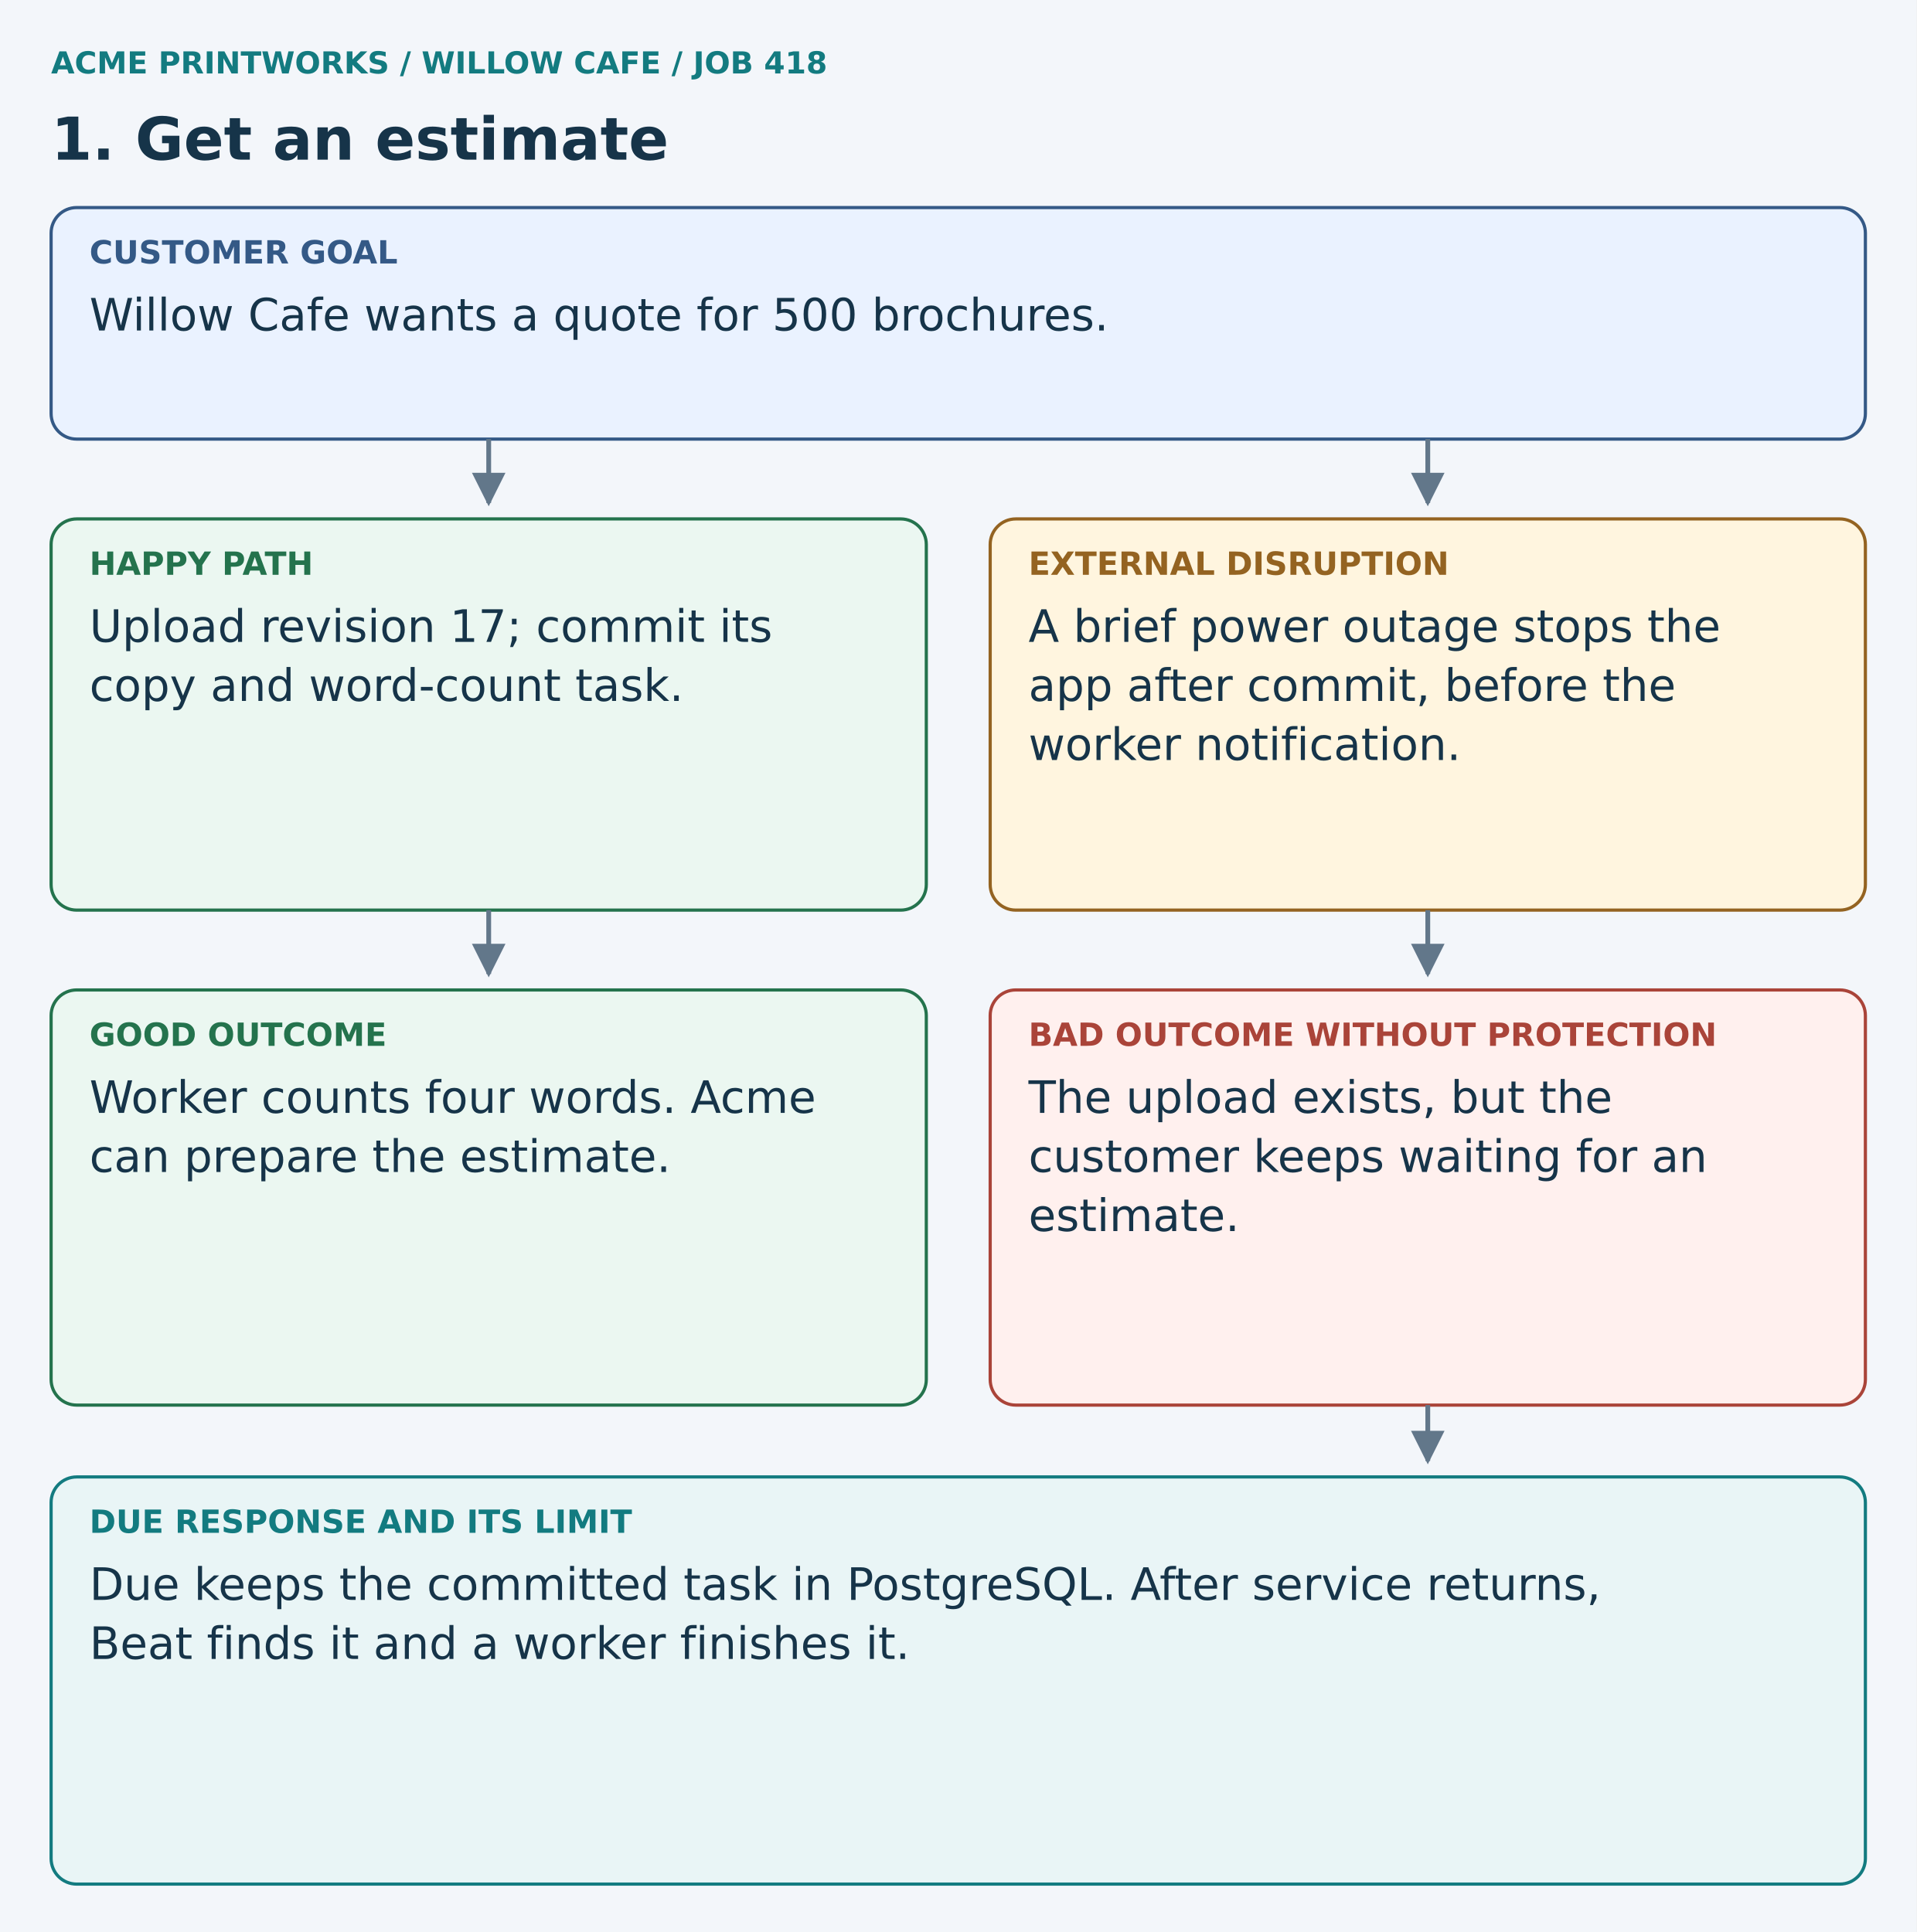
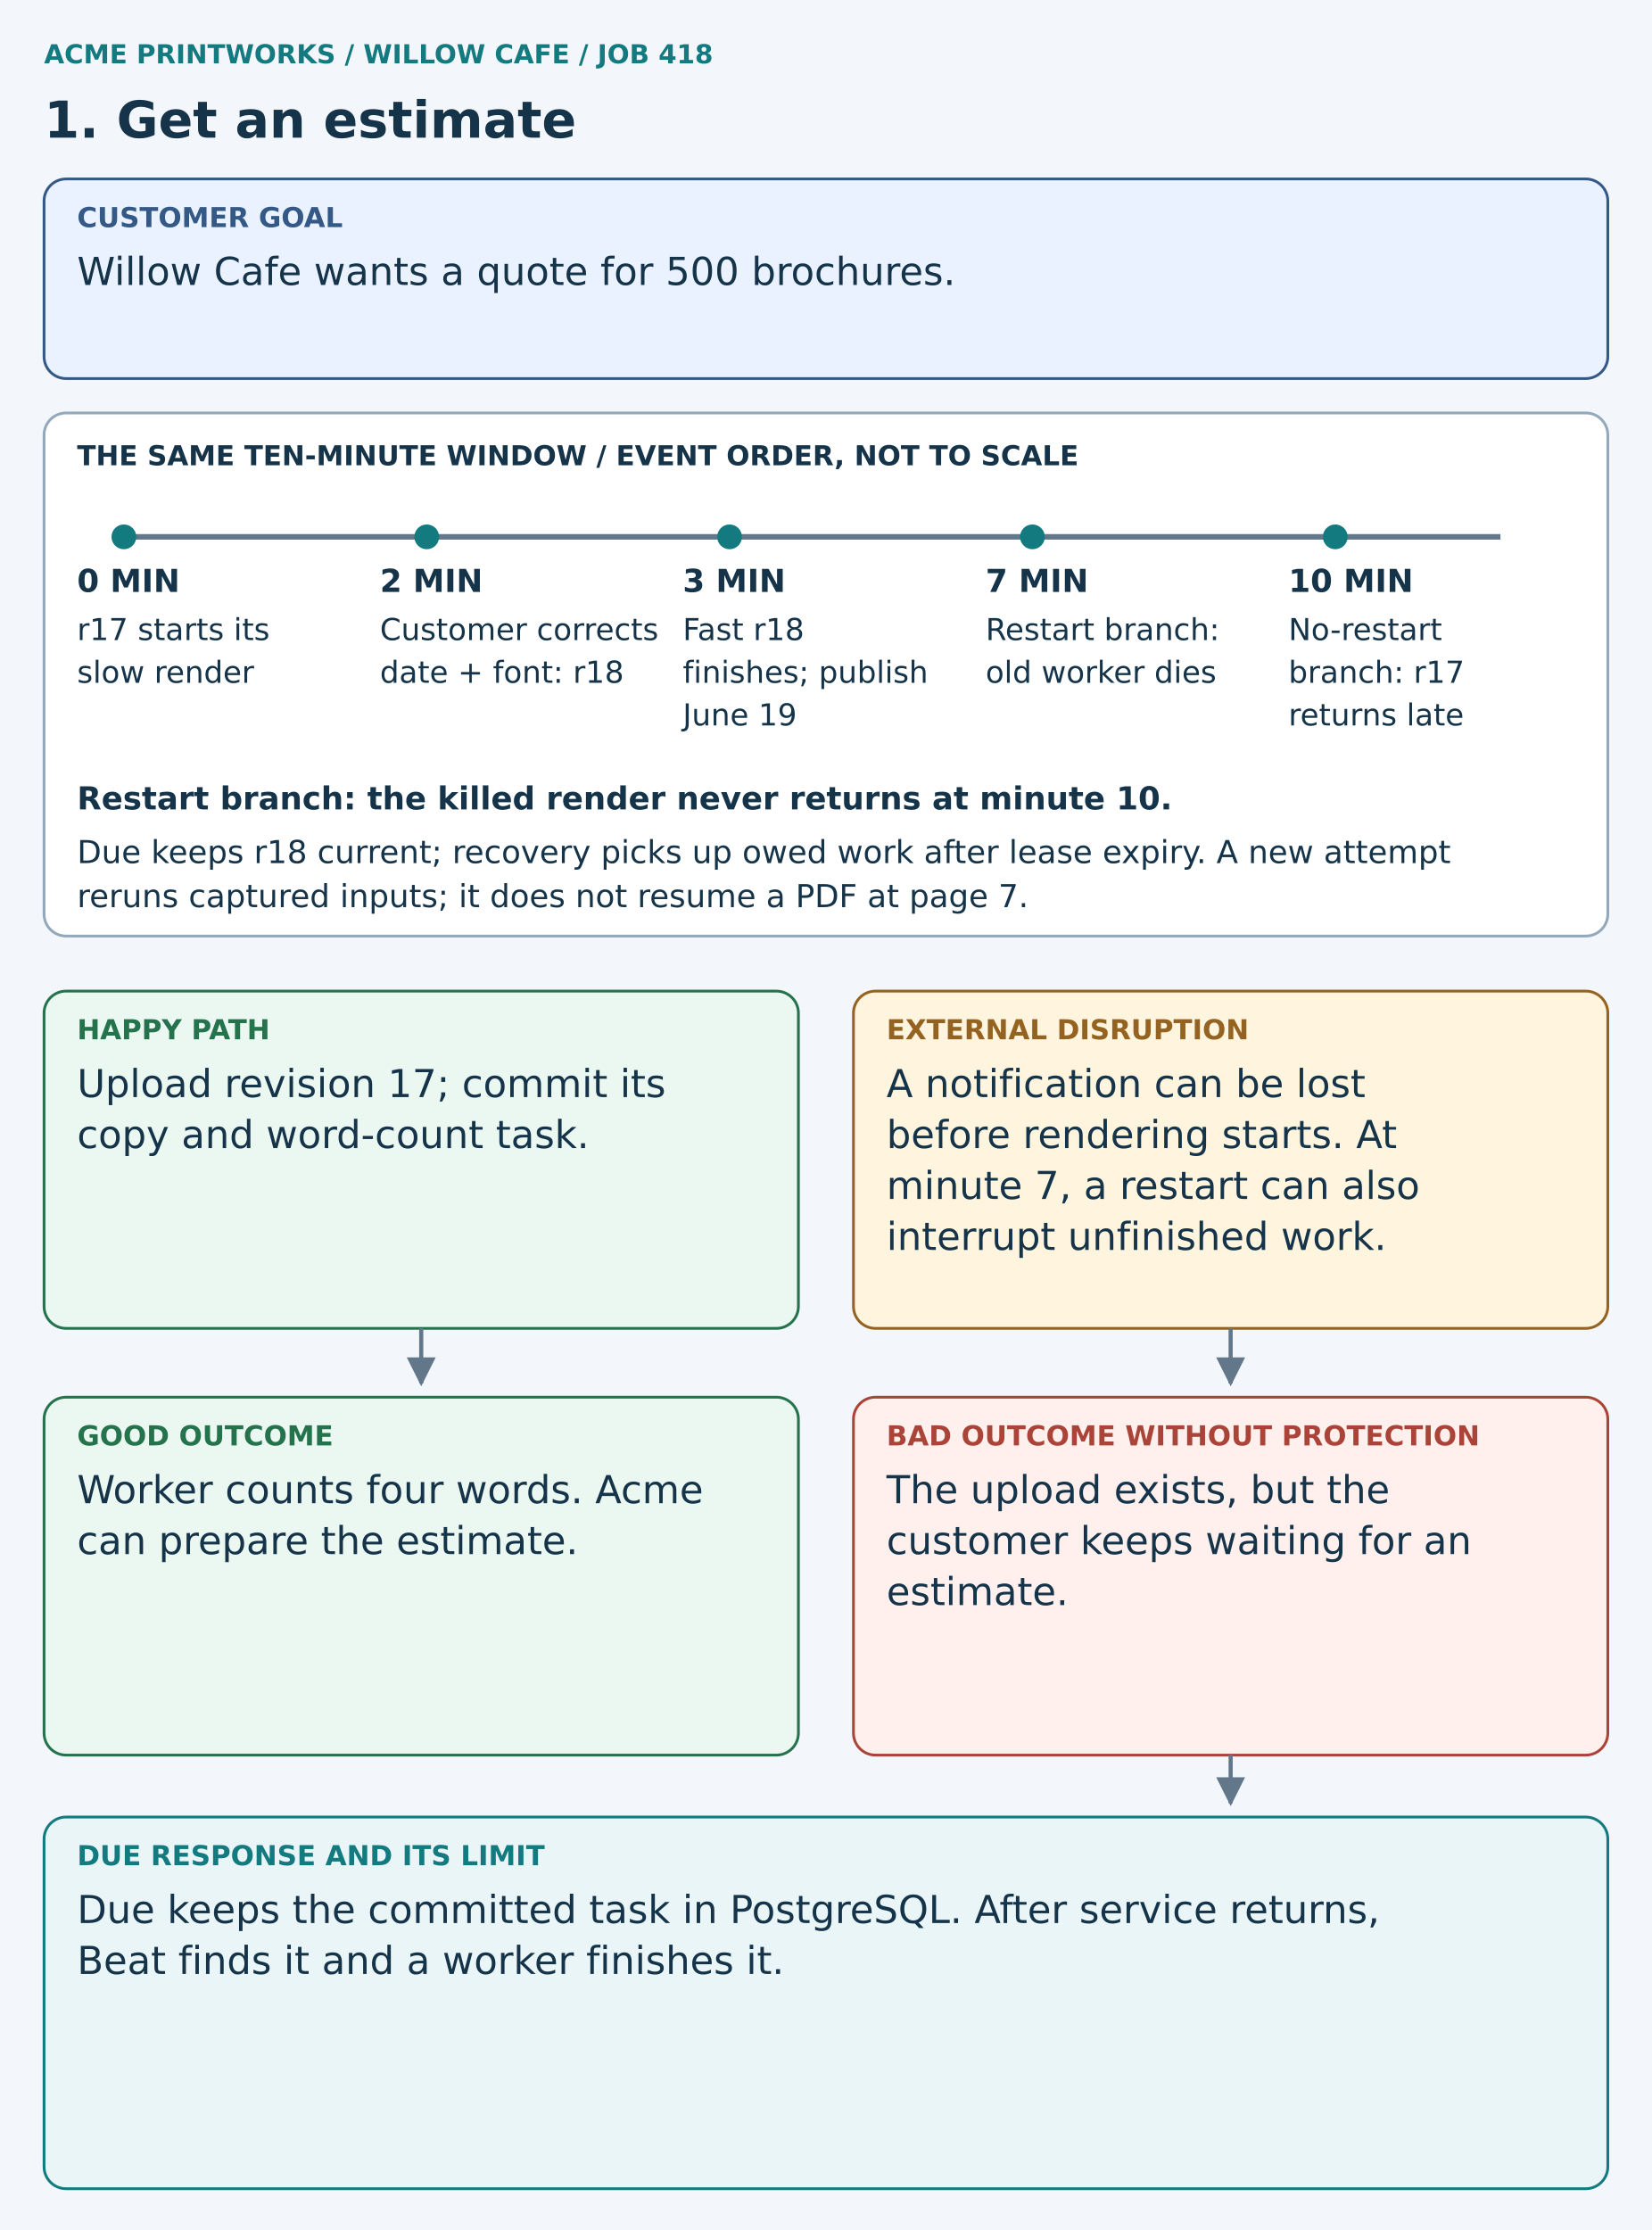
- <svg xmlns="http://www.w3.org/2000/svg" width="1200" height="1210" viewBox="0 0 1200 1210">
+ <svg xmlns="http://www.w3.org/2000/svg" width="1200" height="1620" viewBox="0 0 1200 1620">
  <style>text{font-family:DejaVu Sans,Arial,sans-serif}</style>
  <defs>
    <marker id="arrow" viewBox="0 0 10 10" refX="9" refY="5" markerWidth="7" markerHeight="7" orient="auto-start-reverse">
      <path d="M0 0L10 5L0 10z" fill="#62778a" />
    </marker>
  </defs>
-   <rect width="1200" height="1210" fill="#f3f6fa" />
+   <rect width="1200" height="1620" fill="#f3f6fa" />
  <text x="32" y="46" fill="#137b80" font-size="19" font-weight="700">ACME PRINTWORKS  /  WILLOW CAFE  /  JOB 418</text>
  <text x="32" y="100" fill="#163449" font-size="37" font-weight="700">1. Get an estimate</text>
  <rect x="32" y="130" width="1136" height="145" rx="16" fill="#eaf2ff" stroke="#345986" stroke-width="2" />
  <text x="56" y="165" fill="#345986" font-size="20" font-weight="700">CUSTOMER GOAL</text>
  <text x="56" y="207" fill="#163449" font-size="28" font-weight="400">Willow Cafe wants a quote for 500 brochures.</text>
-   <rect x="32" y="325" width="548" height="245" rx="16" fill="#ebf7f1" stroke="#24734d" stroke-width="2" />
-   <text x="56" y="360" fill="#24734d" font-size="20" font-weight="700">HAPPY PATH</text>
-   <text x="56" y="402" fill="#163449" font-size="28" font-weight="400">Upload revision 17; commit its</text>
-   <text x="56" y="439" fill="#163449" font-size="28" font-weight="400">copy and word-count task.</text>
-   <rect x="620" y="325" width="548" height="245" rx="16" fill="#fff5df" stroke="#946321" stroke-width="2" />
-   <text x="644" y="360" fill="#946321" font-size="20" font-weight="700">EXTERNAL DISRUPTION</text>
-   <text x="644" y="402" fill="#163449" font-size="28" font-weight="400">A brief power outage stops the</text>
-   <text x="644" y="439" fill="#163449" font-size="28" font-weight="400">app after commit, before the</text>
-   <text x="644" y="476" fill="#163449" font-size="28" font-weight="400">worker notification.</text>
-   <rect x="32" y="620" width="548" height="260" rx="16" fill="#ebf7f1" stroke="#24734d" stroke-width="2" />
-   <text x="56" y="655" fill="#24734d" font-size="20" font-weight="700">GOOD OUTCOME</text>
-   <text x="56" y="697" fill="#163449" font-size="28" font-weight="400">Worker counts four words. Acme</text>
-   <text x="56" y="734" fill="#163449" font-size="28" font-weight="400">can prepare the estimate.</text>
-   <rect x="620" y="620" width="548" height="260" rx="16" fill="#fff0ee" stroke="#aa4439" stroke-width="2" />
-   <text x="644" y="655" fill="#aa4439" font-size="20" font-weight="700">BAD OUTCOME WITHOUT PROTECTION</text>
-   <text x="644" y="697" fill="#163449" font-size="28" font-weight="400">The upload exists, but the</text>
-   <text x="644" y="734" fill="#163449" font-size="28" font-weight="400">customer keeps waiting for an</text>
-   <text x="644" y="771" fill="#163449" font-size="28" font-weight="400">estimate.</text>
-   <rect x="32" y="925" width="1136" height="255" rx="16" fill="#e9f5f6" stroke="#137b80" stroke-width="2" />
-   <text x="56" y="960" fill="#137b80" font-size="20" font-weight="700">DUE RESPONSE AND ITS LIMIT</text>
-   <text x="56" y="1002" fill="#163449" font-size="28" font-weight="400">Due keeps the committed task in PostgreSQL. After service returns,</text>
-   <text x="56" y="1039" fill="#163449" font-size="28" font-weight="400">Beat finds it and a worker finishes it.</text>
-   <path d="M306 275V315" fill="none" stroke="#62778a" stroke-width="3" marker-end="url(#arrow)" />
-   <path d="M894 275V315" fill="none" stroke="#62778a" stroke-width="3" marker-end="url(#arrow)" />
-   <path d="M306 570V610" fill="none" stroke="#62778a" stroke-width="3" marker-end="url(#arrow)" />
-   <path d="M894 570V610" fill="none" stroke="#62778a" stroke-width="3" marker-end="url(#arrow)" />
-   <path d="M894 880V915" fill="none" stroke="#62778a" stroke-width="3" marker-end="url(#arrow)" />
+   <rect x="32" y="300" width="1136" height="380" rx="16" fill="#ffffff" stroke="#94a8bc" stroke-width="2" />
+   <text x="56" y="338" fill="#163449" font-size="20" font-weight="700">THE SAME TEN-MINUTE WINDOW  /  EVENT ORDER, NOT TO SCALE</text>
+   <path d="M90 390H1090" stroke="#62778a" stroke-width="4" />
+   <text x="56" y="588" fill="#163449" font-size="23" font-weight="700">Restart branch: the killed render never returns at minute 10.</text>
+   <text x="56" y="627" fill="#163449" font-size="23" font-weight="400">Due keeps r18 current; recovery picks up owed work after lease expiry. A new attempt</text>
+   <text x="56" y="659" fill="#163449" font-size="23" font-weight="400">reruns captured inputs; it does not resume a PDF at page 7.</text>
+   <rect x="32" y="720" width="548" height="245" rx="16" fill="#ebf7f1" stroke="#24734d" stroke-width="2" />
+   <text x="56" y="755" fill="#24734d" font-size="20" font-weight="700">HAPPY PATH</text>
+   <text x="56" y="797" fill="#163449" font-size="28" font-weight="400">Upload revision 17; commit its</text>
+   <text x="56" y="834" fill="#163449" font-size="28" font-weight="400">copy and word-count task.</text>
+   <rect x="620" y="720" width="548" height="245" rx="16" fill="#fff5df" stroke="#946321" stroke-width="2" />
+   <text x="644" y="755" fill="#946321" font-size="20" font-weight="700">EXTERNAL DISRUPTION</text>
+   <text x="644" y="797" fill="#163449" font-size="28" font-weight="400">A notification can be lost</text>
+   <text x="644" y="834" fill="#163449" font-size="28" font-weight="400">before rendering starts. At</text>
+   <text x="644" y="871" fill="#163449" font-size="28" font-weight="400">minute 7, a restart can also</text>
+   <text x="644" y="908" fill="#163449" font-size="28" font-weight="400">interrupt unfinished work.</text>
+   <rect x="32" y="1015" width="548" height="260" rx="16" fill="#ebf7f1" stroke="#24734d" stroke-width="2" />
+   <text x="56" y="1050" fill="#24734d" font-size="20" font-weight="700">GOOD OUTCOME</text>
+   <text x="56" y="1092" fill="#163449" font-size="28" font-weight="400">Worker counts four words. Acme</text>
+   <text x="56" y="1129" fill="#163449" font-size="28" font-weight="400">can prepare the estimate.</text>
+   <rect x="620" y="1015" width="548" height="260" rx="16" fill="#fff0ee" stroke="#aa4439" stroke-width="2" />
+   <text x="644" y="1050" fill="#aa4439" font-size="20" font-weight="700">BAD OUTCOME WITHOUT PROTECTION</text>
+   <text x="644" y="1092" fill="#163449" font-size="28" font-weight="400">The upload exists, but the</text>
+   <text x="644" y="1129" fill="#163449" font-size="28" font-weight="400">customer keeps waiting for an</text>
+   <text x="644" y="1166" fill="#163449" font-size="28" font-weight="400">estimate.</text>
+   <rect x="32" y="1320" width="1136" height="270" rx="16" fill="#e9f5f6" stroke="#137b80" stroke-width="2" />
+   <text x="56" y="1355" fill="#137b80" font-size="20" font-weight="700">DUE RESPONSE AND ITS LIMIT</text>
+   <text x="56" y="1397" fill="#163449" font-size="28" font-weight="400">Due keeps the committed task in PostgreSQL. After service returns,</text>
+   <text x="56" y="1434" fill="#163449" font-size="28" font-weight="400">Beat finds it and a worker finishes it.</text>
+   <circle cx="90" cy="390" r="9" fill="#137b80" />
+   <text x="56" y="430" fill="#163449" font-size="23" font-weight="700">0 MIN</text>
+   <text x="56" y="465" fill="#163449" font-size="22" font-weight="400">r17 starts its</text>
+   <text x="56" y="496" fill="#163449" font-size="22" font-weight="400">slow render</text>
+   <circle cx="310" cy="390" r="9" fill="#137b80" />
+   <text x="276" y="430" fill="#163449" font-size="23" font-weight="700">2 MIN</text>
+   <text x="276" y="465" fill="#163449" font-size="22" font-weight="400">Customer corrects</text>
+   <text x="276" y="496" fill="#163449" font-size="22" font-weight="400">date + font: r18</text>
+   <circle cx="530" cy="390" r="9" fill="#137b80" />
+   <text x="496" y="430" fill="#163449" font-size="23" font-weight="700">3 MIN</text>
+   <text x="496" y="465" fill="#163449" font-size="22" font-weight="400">Fast r18</text>
+   <text x="496" y="496" fill="#163449" font-size="22" font-weight="400">finishes; publish</text>
+   <text x="496" y="527" fill="#163449" font-size="22" font-weight="400">June 19</text>
+   <circle cx="750" cy="390" r="9" fill="#137b80" />
+   <text x="716" y="430" fill="#163449" font-size="23" font-weight="700">7 MIN</text>
+   <text x="716" y="465" fill="#163449" font-size="22" font-weight="400">Restart branch:</text>
+   <text x="716" y="496" fill="#163449" font-size="22" font-weight="400">old worker dies</text>
+   <circle cx="970" cy="390" r="9" fill="#137b80" />
+   <text x="936" y="430" fill="#163449" font-size="23" font-weight="700">10 MIN</text>
+   <text x="936" y="465" fill="#163449" font-size="22" font-weight="400">No-restart</text>
+   <text x="936" y="496" fill="#163449" font-size="22" font-weight="400">branch: r17</text>
+   <text x="936" y="527" fill="#163449" font-size="22" font-weight="400">returns late</text>
+   <path d="M306 965V1005" fill="none" stroke="#62778a" stroke-width="3" marker-end="url(#arrow)" />
+   <path d="M894 965V1005" fill="none" stroke="#62778a" stroke-width="3" marker-end="url(#arrow)" />
+   <path d="M894 1275V1310" fill="none" stroke="#62778a" stroke-width="3" marker-end="url(#arrow)" />
</svg>
